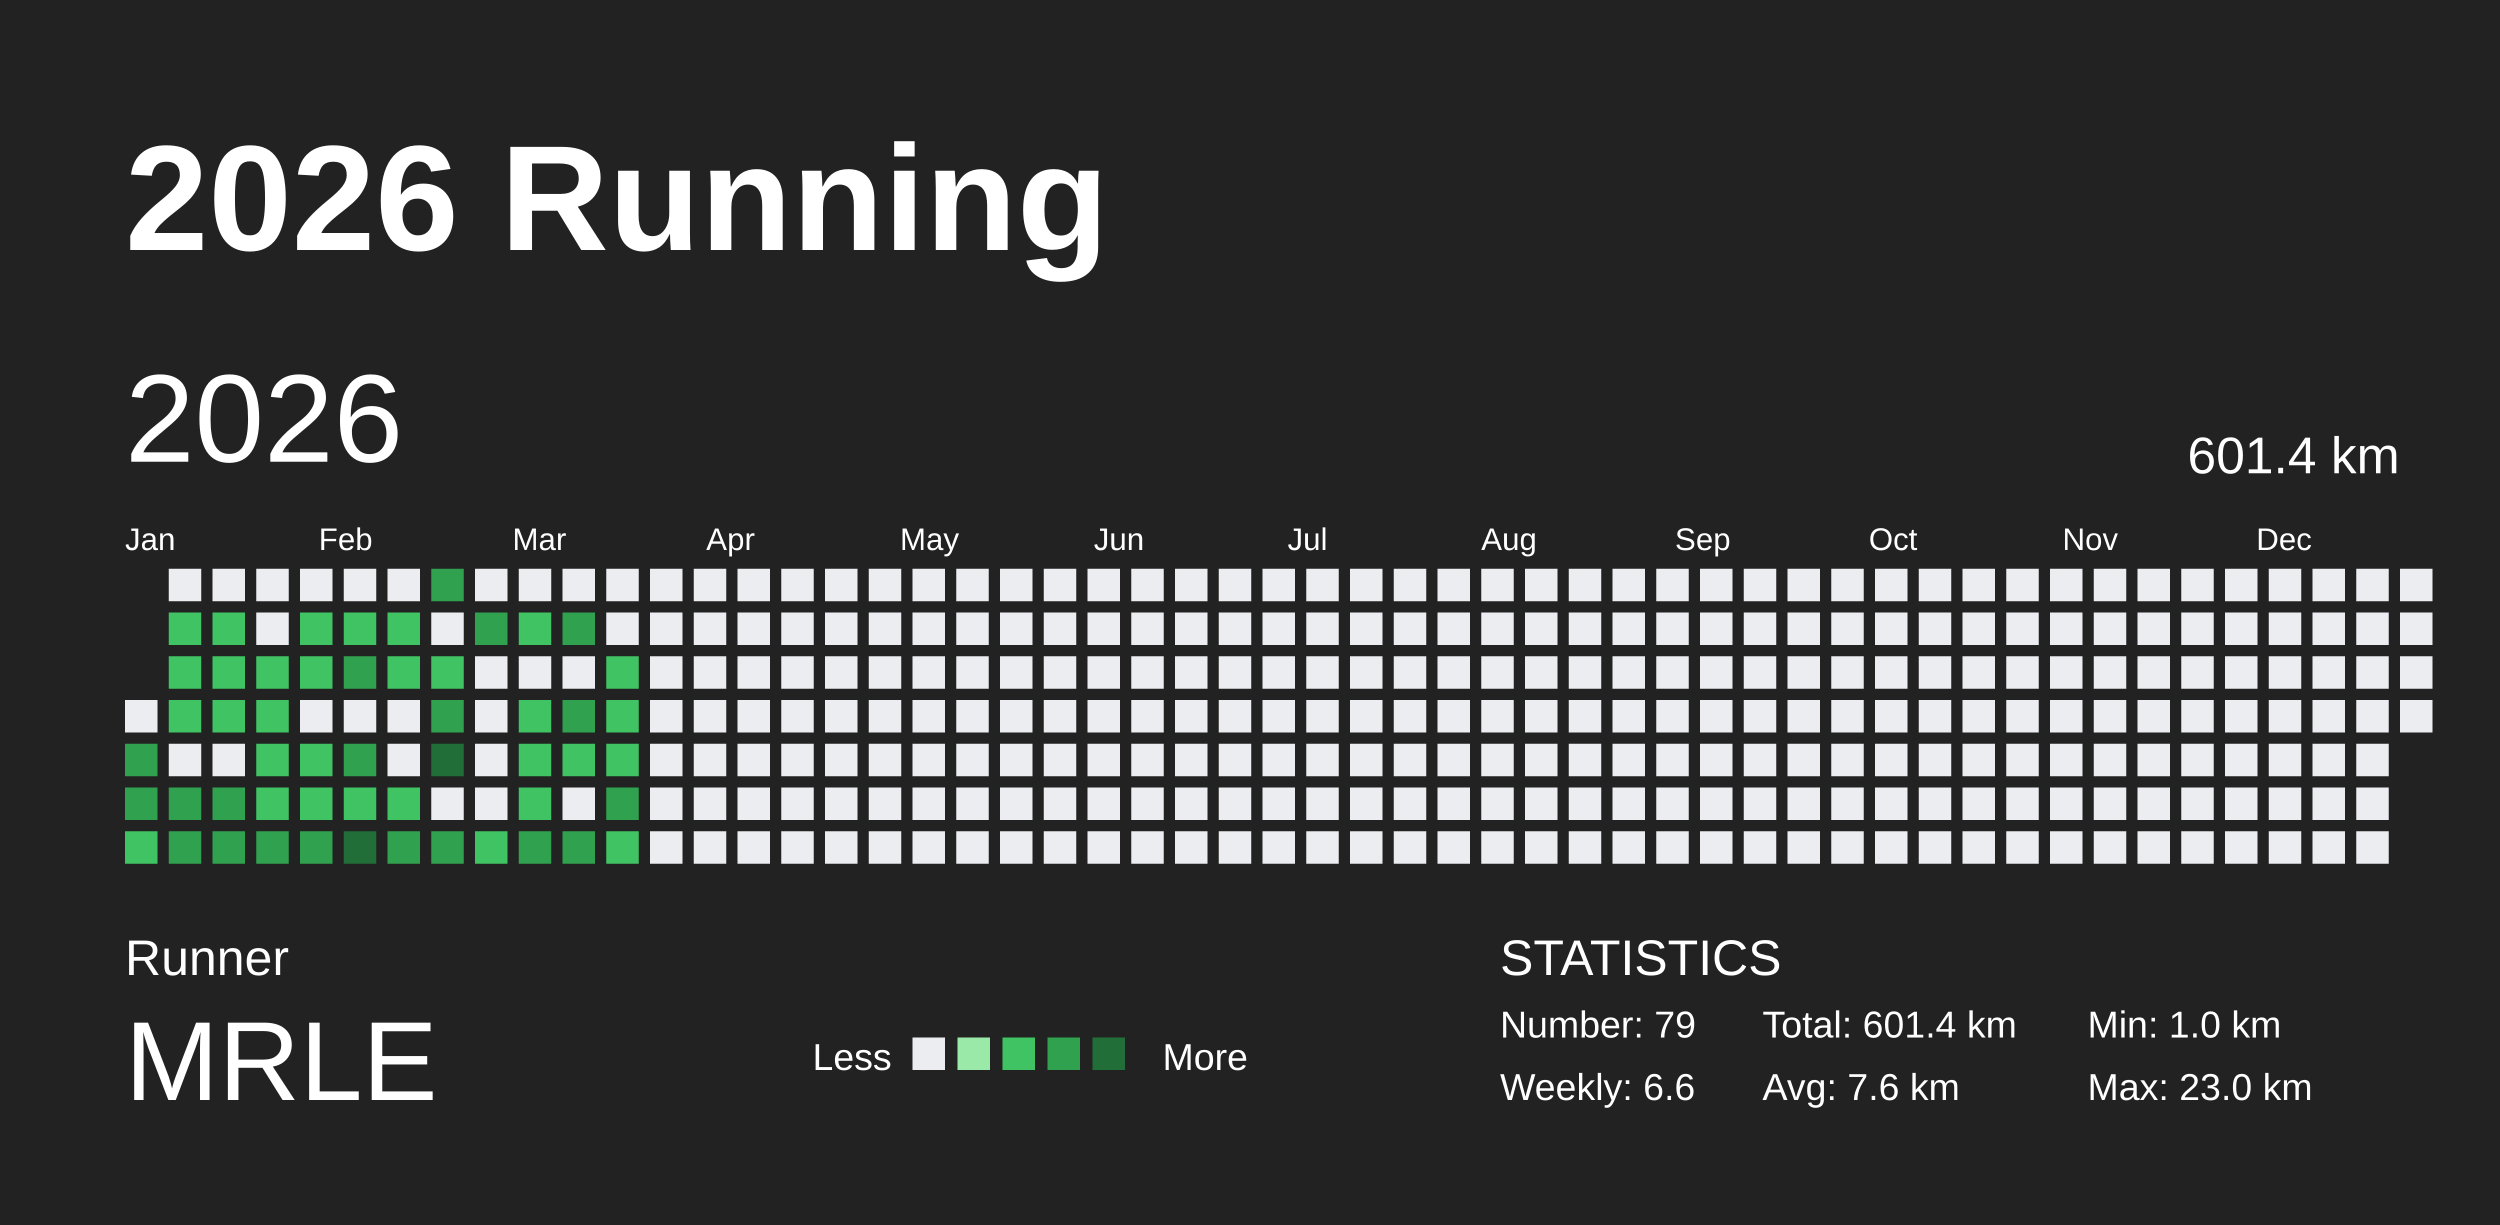
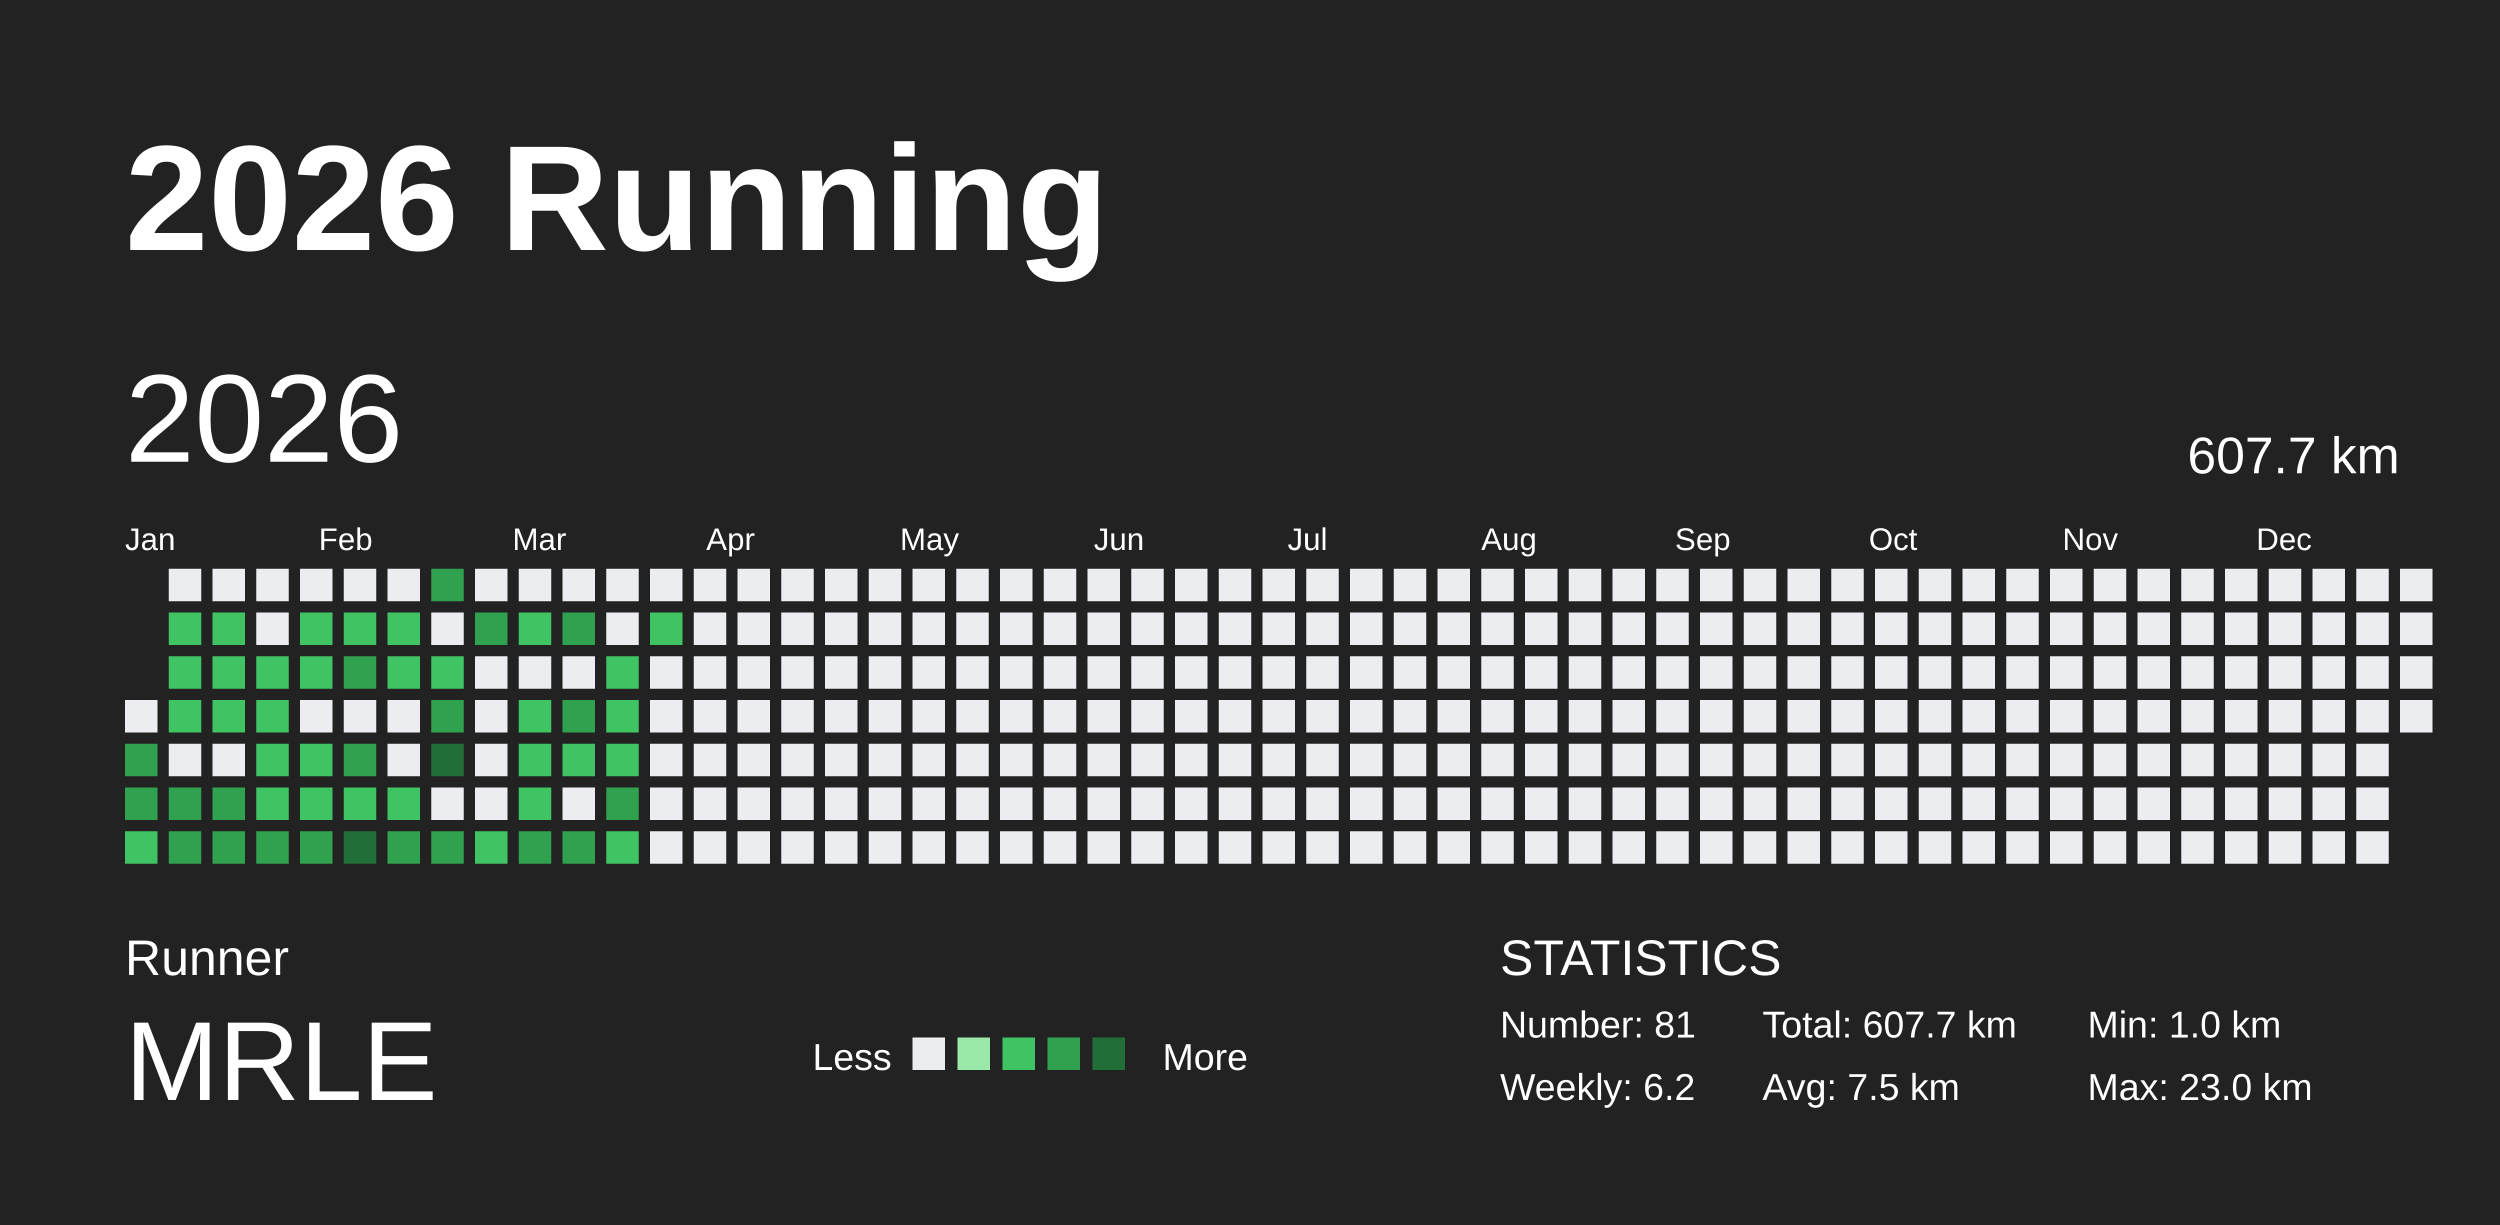
<svg xmlns="http://www.w3.org/2000/svg" baseProfile="full" height="98mm" version="1.1" viewBox="0,0,200,98" width="200mm">
  <defs />
  <rect fill="#222222" height="98" width="200" x="0" y="0" />
  <text fill="#FFFFFF" style="font-size:12px; font-family:Arial; font-weight:bold;" x="10" y="20">2026 Running</text>
  <text fill="#FFFFFF" style="font-size:4px; font-family:Arial" x="10" y="78">Runner</text>
  <text fill="#FFFFFF" style="font-size:9px; font-family:Arial" x="10" y="88">MRLE</text>
  <text fill="#FFFFFF" style="font-size:3px; font-family:Arial" x="65" y="85.6">Less</text>
  <rect fill="#ebedf0" height="2.6" width="2.6" x="73" y="83" />
  <rect fill="#9be9a8" height="2.6" width="2.6" x="76.6" y="83" />
  <rect fill="#40c463" height="2.6" width="2.6" x="80.2" y="83" />
  <rect fill="#30a14e" height="2.6" width="2.6" x="83.8" y="83" />
  <rect fill="#216e39" height="2.6" width="2.6" x="87.4" y="83" />
  <text fill="#FFFFFF" style="font-size:3px; font-family:Arial" x="93" y="85.6">More</text>
  <text fill="#FFFFFF" style="font-size:4px; font-family:Arial" x="120" y="78">STATISTICS</text>
-   <text fill="#FFFFFF" style="font-size:3px; font-family:Arial" x="120" y="83">Number: 79</text>
-   <text fill="#FFFFFF" style="font-size:3px; font-family:Arial" x="120" y="88">Weekly: 6.6</text>
-   <text fill="#FFFFFF" style="font-size:3px; font-family:Arial" x="141" y="83">Total: 601.4 km</text>
-   <text fill="#FFFFFF" style="font-size:3px; font-family:Arial" x="141" y="88">Avg: 7.6 km</text>
+   <text fill="#FFFFFF" style="font-size:3px; font-family:Arial" x="120" y="83">Number: 81</text>
+   <text fill="#FFFFFF" style="font-size:3px; font-family:Arial" x="120" y="88">Weekly: 6.2</text>
+   <text fill="#FFFFFF" style="font-size:3px; font-family:Arial" x="141" y="83">Total: 607.7 km</text>
+   <text fill="#FFFFFF" style="font-size:3px; font-family:Arial" x="141" y="88">Avg: 7.5 km</text>
  <text fill="#FFFFFF" style="font-size:3px; font-family:Arial" x="167" y="83">Min: 1.0 km</text>
  <text fill="#FFFFFF" style="font-size:3px; font-family:Arial" x="167" y="88">Max: 23.0 km</text>
  <text dominant-baseline="hanging" fill="#FFFFFF" style="font-size:10.0px; font-family:Arial;" x="10" y="30">2026</text>
-   <text dominant-baseline="hanging" fill="#FFFFFF" style="font-size:4.125px; font-family:Arial;" x="175" y="35">601.4 km</text>
+   <text dominant-baseline="hanging" fill="#FFFFFF" style="font-size:4.125px; font-family:Arial;" x="175" y="35">607.7 km</text>
  <text fill="#FFFFFF" style="font-size:2.5px; font-family:Arial" x="10.0" y="44">Jan</text>
  <text fill="#FFFFFF" style="font-size:2.5px; font-family:Arial" x="25.5" y="44">Feb</text>
  <text fill="#FFFFFF" style="font-size:2.5px; font-family:Arial" x="41.0" y="44">Mar</text>
  <text fill="#FFFFFF" style="font-size:2.5px; font-family:Arial" x="56.5" y="44">Apr</text>
  <text fill="#FFFFFF" style="font-size:2.5px; font-family:Arial" x="72.0" y="44">May</text>
  <text fill="#FFFFFF" style="font-size:2.5px; font-family:Arial" x="87.5" y="44">Jun</text>
  <text fill="#FFFFFF" style="font-size:2.5px; font-family:Arial" x="103.0" y="44">Jul</text>
  <text fill="#FFFFFF" style="font-size:2.5px; font-family:Arial" x="118.5" y="44">Aug</text>
  <text fill="#FFFFFF" style="font-size:2.5px; font-family:Arial" x="134.0" y="44">Sep</text>
  <text fill="#FFFFFF" style="font-size:2.5px; font-family:Arial" x="149.5" y="44">Oct</text>
  <text fill="#FFFFFF" style="font-size:2.5px; font-family:Arial" x="165.0" y="44">Nov</text>
  <text fill="#FFFFFF" style="font-size:2.5px; font-family:Arial" x="180.5" y="44">Dec</text>
  <rect fill="#ebedf0" height="2.6" width="2.6" x="10.0" y="56.0" />
  <rect fill="#30a14e" height="2.6" width="2.6" x="10.0" y="59.5" />
  <rect fill="#30a14e" height="2.6" width="2.6" x="10.0" y="63.0" />
  <rect fill="#40c463" height="2.6" width="2.6" x="10.0" y="66.5" />
  <rect fill="#ebedf0" height="2.6" width="2.6" x="13.5" y="45.5" />
  <rect fill="#40c463" height="2.6" width="2.6" x="13.5" y="49.0" />
  <rect fill="#40c463" height="2.6" width="2.6" x="13.5" y="52.5" />
  <rect fill="#40c463" height="2.6" width="2.6" x="13.5" y="56.0" />
  <rect fill="#ebedf0" height="2.6" width="2.6" x="13.5" y="59.5" />
  <rect fill="#30a14e" height="2.6" width="2.6" x="13.5" y="63.0" />
  <rect fill="#30a14e" height="2.6" width="2.6" x="13.5" y="66.5" />
  <rect fill="#ebedf0" height="2.6" width="2.6" x="17.0" y="45.5" />
  <rect fill="#40c463" height="2.6" width="2.6" x="17.0" y="49.0" />
  <rect fill="#40c463" height="2.6" width="2.6" x="17.0" y="52.5" />
  <rect fill="#40c463" height="2.6" width="2.6" x="17.0" y="56.0" />
  <rect fill="#ebedf0" height="2.6" width="2.6" x="17.0" y="59.5" />
  <rect fill="#30a14e" height="2.6" width="2.6" x="17.0" y="63.0" />
  <rect fill="#30a14e" height="2.6" width="2.6" x="17.0" y="66.5" />
  <rect fill="#ebedf0" height="2.6" width="2.6" x="20.5" y="45.5" />
  <rect fill="#ebedf0" height="2.6" width="2.6" x="20.5" y="49.0" />
  <rect fill="#40c463" height="2.6" width="2.6" x="20.5" y="52.5" />
  <rect fill="#40c463" height="2.6" width="2.6" x="20.5" y="56.0" />
  <rect fill="#40c463" height="2.6" width="2.6" x="20.5" y="59.5" />
  <rect fill="#40c463" height="2.6" width="2.6" x="20.5" y="63.0" />
  <rect fill="#30a14e" height="2.6" width="2.6" x="20.5" y="66.5" />
  <rect fill="#ebedf0" height="2.6" width="2.6" x="24.0" y="45.5" />
  <rect fill="#40c463" height="2.6" width="2.6" x="24.0" y="49.0" />
  <rect fill="#40c463" height="2.6" width="2.6" x="24.0" y="52.5" />
  <rect fill="#ebedf0" height="2.6" width="2.6" x="24.0" y="56.0" />
  <rect fill="#40c463" height="2.6" width="2.6" x="24.0" y="59.5" />
  <rect fill="#40c463" height="2.6" width="2.6" x="24.0" y="63.0" />
  <rect fill="#30a14e" height="2.6" width="2.6" x="24.0" y="66.5" />
  <rect fill="#ebedf0" height="2.6" width="2.6" x="27.5" y="45.5" />
  <rect fill="#40c463" height="2.6" width="2.6" x="27.5" y="49.0" />
  <rect fill="#30a14e" height="2.6" width="2.6" x="27.5" y="52.5" />
  <rect fill="#ebedf0" height="2.6" width="2.6" x="27.5" y="56.0" />
  <rect fill="#30a14e" height="2.6" width="2.6" x="27.5" y="59.5" />
  <rect fill="#40c463" height="2.6" width="2.6" x="27.5" y="63.0" />
  <rect fill="#216e39" height="2.6" width="2.6" x="27.5" y="66.5" />
  <rect fill="#ebedf0" height="2.6" width="2.6" x="31.0" y="45.5" />
  <rect fill="#40c463" height="2.6" width="2.6" x="31.0" y="49.0" />
  <rect fill="#40c463" height="2.6" width="2.6" x="31.0" y="52.5" />
  <rect fill="#ebedf0" height="2.6" width="2.6" x="31.0" y="56.0" />
  <rect fill="#ebedf0" height="2.6" width="2.6" x="31.0" y="59.5" />
  <rect fill="#40c463" height="2.6" width="2.6" x="31.0" y="63.0" />
  <rect fill="#30a14e" height="2.6" width="2.6" x="31.0" y="66.5" />
  <rect fill="#30a14e" height="2.6" width="2.6" x="34.5" y="45.5" />
  <rect fill="#ebedf0" height="2.6" width="2.6" x="34.5" y="49.0" />
  <rect fill="#40c463" height="2.6" width="2.6" x="34.5" y="52.5" />
  <rect fill="#30a14e" height="2.6" width="2.6" x="34.5" y="56.0" />
  <rect fill="#216e39" height="2.6" width="2.6" x="34.5" y="59.5" />
  <rect fill="#ebedf0" height="2.6" width="2.6" x="34.5" y="63.0" />
  <rect fill="#30a14e" height="2.6" width="2.6" x="34.5" y="66.5" />
  <rect fill="#ebedf0" height="2.6" width="2.6" x="38.0" y="45.5" />
  <rect fill="#30a14e" height="2.6" width="2.6" x="38.0" y="49.0" />
  <rect fill="#ebedf0" height="2.6" width="2.6" x="38.0" y="52.5" />
  <rect fill="#ebedf0" height="2.6" width="2.6" x="38.0" y="56.0" />
  <rect fill="#ebedf0" height="2.6" width="2.6" x="38.0" y="59.5" />
  <rect fill="#ebedf0" height="2.6" width="2.6" x="38.0" y="63.0" />
  <rect fill="#40c463" height="2.6" width="2.6" x="38.0" y="66.5" />
  <rect fill="#ebedf0" height="2.6" width="2.6" x="41.5" y="45.5" />
  <rect fill="#40c463" height="2.6" width="2.6" x="41.5" y="49.0" />
  <rect fill="#ebedf0" height="2.6" width="2.6" x="41.5" y="52.5" />
  <rect fill="#40c463" height="2.6" width="2.6" x="41.5" y="56.0" />
  <rect fill="#40c463" height="2.6" width="2.6" x="41.5" y="59.5" />
  <rect fill="#40c463" height="2.6" width="2.6" x="41.5" y="63.0" />
  <rect fill="#30a14e" height="2.6" width="2.6" x="41.5" y="66.5" />
  <rect fill="#ebedf0" height="2.6" width="2.6" x="45.0" y="45.5" />
  <rect fill="#30a14e" height="2.6" width="2.6" x="45.0" y="49.0" />
  <rect fill="#ebedf0" height="2.6" width="2.6" x="45.0" y="52.5" />
  <rect fill="#30a14e" height="2.6" width="2.6" x="45.0" y="56.0" />
  <rect fill="#40c463" height="2.6" width="2.6" x="45.0" y="59.5" />
  <rect fill="#ebedf0" height="2.6" width="2.6" x="45.0" y="63.0" />
  <rect fill="#30a14e" height="2.6" width="2.6" x="45.0" y="66.5" />
  <rect fill="#ebedf0" height="2.6" width="2.6" x="48.5" y="45.5" />
  <rect fill="#ebedf0" height="2.6" width="2.6" x="48.5" y="49.0" />
  <rect fill="#40c463" height="2.6" width="2.6" x="48.5" y="52.5" />
  <rect fill="#40c463" height="2.6" width="2.6" x="48.5" y="56.0" />
  <rect fill="#40c463" height="2.6" width="2.6" x="48.5" y="59.5" />
  <rect fill="#30a14e" height="2.6" width="2.6" x="48.5" y="63.0" />
  <rect fill="#40c463" height="2.6" width="2.6" x="48.5" y="66.5" />
  <rect fill="#ebedf0" height="2.6" width="2.6" x="52.0" y="45.5" />
-   <rect fill="#ebedf0" height="2.6" width="2.6" x="52.0" y="49.0" />
+   <rect fill="#40c463" height="2.6" width="2.6" x="52.0" y="49.0" />
  <rect fill="#ebedf0" height="2.6" width="2.6" x="52.0" y="52.5" />
  <rect fill="#ebedf0" height="2.6" width="2.6" x="52.0" y="56.0" />
  <rect fill="#ebedf0" height="2.6" width="2.6" x="52.0" y="59.5" />
  <rect fill="#ebedf0" height="2.6" width="2.6" x="52.0" y="63.0" />
  <rect fill="#ebedf0" height="2.6" width="2.6" x="52.0" y="66.5" />
  <rect fill="#ebedf0" height="2.6" width="2.6" x="55.5" y="45.5" />
  <rect fill="#ebedf0" height="2.6" width="2.6" x="55.5" y="49.0" />
  <rect fill="#ebedf0" height="2.6" width="2.6" x="55.5" y="52.5" />
  <rect fill="#ebedf0" height="2.6" width="2.6" x="55.5" y="56.0" />
  <rect fill="#ebedf0" height="2.6" width="2.6" x="55.5" y="59.5" />
  <rect fill="#ebedf0" height="2.6" width="2.6" x="55.5" y="63.0" />
  <rect fill="#ebedf0" height="2.6" width="2.6" x="55.5" y="66.5" />
  <rect fill="#ebedf0" height="2.6" width="2.6" x="59.0" y="45.5" />
  <rect fill="#ebedf0" height="2.6" width="2.6" x="59.0" y="49.0" />
  <rect fill="#ebedf0" height="2.6" width="2.6" x="59.0" y="52.5" />
  <rect fill="#ebedf0" height="2.6" width="2.6" x="59.0" y="56.0" />
  <rect fill="#ebedf0" height="2.6" width="2.6" x="59.0" y="59.5" />
  <rect fill="#ebedf0" height="2.6" width="2.6" x="59.0" y="63.0" />
  <rect fill="#ebedf0" height="2.6" width="2.6" x="59.0" y="66.5" />
  <rect fill="#ebedf0" height="2.6" width="2.6" x="62.5" y="45.5" />
  <rect fill="#ebedf0" height="2.6" width="2.6" x="62.5" y="49.0" />
  <rect fill="#ebedf0" height="2.6" width="2.6" x="62.5" y="52.5" />
  <rect fill="#ebedf0" height="2.6" width="2.6" x="62.5" y="56.0" />
  <rect fill="#ebedf0" height="2.6" width="2.6" x="62.5" y="59.5" />
  <rect fill="#ebedf0" height="2.6" width="2.6" x="62.5" y="63.0" />
  <rect fill="#ebedf0" height="2.6" width="2.6" x="62.5" y="66.5" />
  <rect fill="#ebedf0" height="2.6" width="2.6" x="66.0" y="45.5" />
  <rect fill="#ebedf0" height="2.6" width="2.6" x="66.0" y="49.0" />
  <rect fill="#ebedf0" height="2.6" width="2.6" x="66.0" y="52.5" />
  <rect fill="#ebedf0" height="2.6" width="2.6" x="66.0" y="56.0" />
  <rect fill="#ebedf0" height="2.6" width="2.6" x="66.0" y="59.5" />
  <rect fill="#ebedf0" height="2.6" width="2.6" x="66.0" y="63.0" />
  <rect fill="#ebedf0" height="2.6" width="2.6" x="66.0" y="66.5" />
  <rect fill="#ebedf0" height="2.6" width="2.6" x="69.5" y="45.5" />
  <rect fill="#ebedf0" height="2.6" width="2.6" x="69.5" y="49.0" />
  <rect fill="#ebedf0" height="2.6" width="2.6" x="69.5" y="52.5" />
  <rect fill="#ebedf0" height="2.6" width="2.6" x="69.5" y="56.0" />
  <rect fill="#ebedf0" height="2.6" width="2.6" x="69.5" y="59.5" />
  <rect fill="#ebedf0" height="2.6" width="2.6" x="69.5" y="63.0" />
  <rect fill="#ebedf0" height="2.6" width="2.6" x="69.5" y="66.5" />
  <rect fill="#ebedf0" height="2.6" width="2.6" x="73.0" y="45.5" />
  <rect fill="#ebedf0" height="2.6" width="2.6" x="73.0" y="49.0" />
  <rect fill="#ebedf0" height="2.6" width="2.6" x="73.0" y="52.5" />
  <rect fill="#ebedf0" height="2.6" width="2.6" x="73.0" y="56.0" />
  <rect fill="#ebedf0" height="2.6" width="2.6" x="73.0" y="59.5" />
  <rect fill="#ebedf0" height="2.6" width="2.6" x="73.0" y="63.0" />
  <rect fill="#ebedf0" height="2.6" width="2.6" x="73.0" y="66.5" />
  <rect fill="#ebedf0" height="2.6" width="2.6" x="76.5" y="45.5" />
  <rect fill="#ebedf0" height="2.6" width="2.6" x="76.5" y="49.0" />
  <rect fill="#ebedf0" height="2.6" width="2.6" x="76.5" y="52.5" />
  <rect fill="#ebedf0" height="2.6" width="2.6" x="76.5" y="56.0" />
  <rect fill="#ebedf0" height="2.6" width="2.6" x="76.5" y="59.5" />
  <rect fill="#ebedf0" height="2.6" width="2.6" x="76.5" y="63.0" />
  <rect fill="#ebedf0" height="2.6" width="2.6" x="76.5" y="66.5" />
  <rect fill="#ebedf0" height="2.6" width="2.6" x="80.0" y="45.5" />
  <rect fill="#ebedf0" height="2.6" width="2.6" x="80.0" y="49.0" />
  <rect fill="#ebedf0" height="2.6" width="2.6" x="80.0" y="52.5" />
  <rect fill="#ebedf0" height="2.6" width="2.6" x="80.0" y="56.0" />
  <rect fill="#ebedf0" height="2.6" width="2.6" x="80.0" y="59.5" />
  <rect fill="#ebedf0" height="2.6" width="2.6" x="80.0" y="63.0" />
  <rect fill="#ebedf0" height="2.6" width="2.6" x="80.0" y="66.5" />
  <rect fill="#ebedf0" height="2.6" width="2.6" x="83.5" y="45.5" />
  <rect fill="#ebedf0" height="2.6" width="2.6" x="83.5" y="49.0" />
  <rect fill="#ebedf0" height="2.6" width="2.6" x="83.5" y="52.5" />
  <rect fill="#ebedf0" height="2.6" width="2.6" x="83.5" y="56.0" />
  <rect fill="#ebedf0" height="2.6" width="2.6" x="83.5" y="59.5" />
  <rect fill="#ebedf0" height="2.6" width="2.6" x="83.5" y="63.0" />
  <rect fill="#ebedf0" height="2.6" width="2.6" x="83.5" y="66.5" />
  <rect fill="#ebedf0" height="2.6" width="2.6" x="87.0" y="45.5" />
  <rect fill="#ebedf0" height="2.6" width="2.6" x="87.0" y="49.0" />
  <rect fill="#ebedf0" height="2.6" width="2.6" x="87.0" y="52.5" />
  <rect fill="#ebedf0" height="2.6" width="2.6" x="87.0" y="56.0" />
  <rect fill="#ebedf0" height="2.6" width="2.6" x="87.0" y="59.5" />
  <rect fill="#ebedf0" height="2.6" width="2.6" x="87.0" y="63.0" />
  <rect fill="#ebedf0" height="2.6" width="2.6" x="87.0" y="66.5" />
  <rect fill="#ebedf0" height="2.6" width="2.6" x="90.5" y="45.5" />
  <rect fill="#ebedf0" height="2.6" width="2.6" x="90.5" y="49.0" />
  <rect fill="#ebedf0" height="2.6" width="2.6" x="90.5" y="52.5" />
  <rect fill="#ebedf0" height="2.6" width="2.6" x="90.5" y="56.0" />
  <rect fill="#ebedf0" height="2.6" width="2.6" x="90.5" y="59.5" />
  <rect fill="#ebedf0" height="2.6" width="2.6" x="90.5" y="63.0" />
  <rect fill="#ebedf0" height="2.6" width="2.6" x="90.5" y="66.5" />
  <rect fill="#ebedf0" height="2.6" width="2.6" x="94.0" y="45.5" />
  <rect fill="#ebedf0" height="2.6" width="2.6" x="94.0" y="49.0" />
  <rect fill="#ebedf0" height="2.6" width="2.6" x="94.0" y="52.5" />
  <rect fill="#ebedf0" height="2.6" width="2.6" x="94.0" y="56.0" />
  <rect fill="#ebedf0" height="2.6" width="2.6" x="94.0" y="59.5" />
  <rect fill="#ebedf0" height="2.6" width="2.6" x="94.0" y="63.0" />
  <rect fill="#ebedf0" height="2.6" width="2.6" x="94.0" y="66.5" />
  <rect fill="#ebedf0" height="2.6" width="2.6" x="97.5" y="45.5" />
  <rect fill="#ebedf0" height="2.6" width="2.6" x="97.5" y="49.0" />
  <rect fill="#ebedf0" height="2.6" width="2.6" x="97.5" y="52.5" />
  <rect fill="#ebedf0" height="2.6" width="2.6" x="97.5" y="56.0" />
  <rect fill="#ebedf0" height="2.6" width="2.6" x="97.5" y="59.5" />
  <rect fill="#ebedf0" height="2.6" width="2.6" x="97.5" y="63.0" />
  <rect fill="#ebedf0" height="2.6" width="2.6" x="97.5" y="66.5" />
  <rect fill="#ebedf0" height="2.6" width="2.6" x="101.0" y="45.5" />
  <rect fill="#ebedf0" height="2.6" width="2.6" x="101.0" y="49.0" />
  <rect fill="#ebedf0" height="2.6" width="2.6" x="101.0" y="52.5" />
  <rect fill="#ebedf0" height="2.6" width="2.6" x="101.0" y="56.0" />
  <rect fill="#ebedf0" height="2.6" width="2.6" x="101.0" y="59.5" />
  <rect fill="#ebedf0" height="2.6" width="2.6" x="101.0" y="63.0" />
  <rect fill="#ebedf0" height="2.6" width="2.6" x="101.0" y="66.5" />
  <rect fill="#ebedf0" height="2.6" width="2.6" x="104.5" y="45.5" />
  <rect fill="#ebedf0" height="2.6" width="2.6" x="104.5" y="49.0" />
  <rect fill="#ebedf0" height="2.6" width="2.6" x="104.5" y="52.5" />
  <rect fill="#ebedf0" height="2.6" width="2.6" x="104.5" y="56.0" />
  <rect fill="#ebedf0" height="2.6" width="2.6" x="104.5" y="59.5" />
  <rect fill="#ebedf0" height="2.6" width="2.6" x="104.5" y="63.0" />
  <rect fill="#ebedf0" height="2.6" width="2.6" x="104.5" y="66.5" />
  <rect fill="#ebedf0" height="2.6" width="2.6" x="108.0" y="45.5" />
  <rect fill="#ebedf0" height="2.6" width="2.6" x="108.0" y="49.0" />
  <rect fill="#ebedf0" height="2.6" width="2.6" x="108.0" y="52.5" />
  <rect fill="#ebedf0" height="2.6" width="2.6" x="108.0" y="56.0" />
  <rect fill="#ebedf0" height="2.6" width="2.6" x="108.0" y="59.5" />
  <rect fill="#ebedf0" height="2.6" width="2.6" x="108.0" y="63.0" />
  <rect fill="#ebedf0" height="2.6" width="2.6" x="108.0" y="66.5" />
  <rect fill="#ebedf0" height="2.6" width="2.6" x="111.5" y="45.5" />
  <rect fill="#ebedf0" height="2.6" width="2.6" x="111.5" y="49.0" />
  <rect fill="#ebedf0" height="2.6" width="2.6" x="111.5" y="52.5" />
  <rect fill="#ebedf0" height="2.6" width="2.6" x="111.5" y="56.0" />
  <rect fill="#ebedf0" height="2.6" width="2.6" x="111.5" y="59.5" />
  <rect fill="#ebedf0" height="2.6" width="2.6" x="111.5" y="63.0" />
  <rect fill="#ebedf0" height="2.6" width="2.6" x="111.5" y="66.5" />
  <rect fill="#ebedf0" height="2.6" width="2.6" x="115.0" y="45.5" />
  <rect fill="#ebedf0" height="2.6" width="2.6" x="115.0" y="49.0" />
  <rect fill="#ebedf0" height="2.6" width="2.6" x="115.0" y="52.5" />
  <rect fill="#ebedf0" height="2.6" width="2.6" x="115.0" y="56.0" />
  <rect fill="#ebedf0" height="2.6" width="2.6" x="115.0" y="59.5" />
  <rect fill="#ebedf0" height="2.6" width="2.6" x="115.0" y="63.0" />
  <rect fill="#ebedf0" height="2.6" width="2.6" x="115.0" y="66.5" />
  <rect fill="#ebedf0" height="2.6" width="2.6" x="118.5" y="45.5" />
  <rect fill="#ebedf0" height="2.6" width="2.6" x="118.5" y="49.0" />
  <rect fill="#ebedf0" height="2.6" width="2.6" x="118.5" y="52.5" />
  <rect fill="#ebedf0" height="2.6" width="2.6" x="118.5" y="56.0" />
  <rect fill="#ebedf0" height="2.6" width="2.6" x="118.5" y="59.5" />
  <rect fill="#ebedf0" height="2.6" width="2.6" x="118.5" y="63.0" />
  <rect fill="#ebedf0" height="2.6" width="2.6" x="118.5" y="66.5" />
  <rect fill="#ebedf0" height="2.6" width="2.6" x="122.0" y="45.5" />
  <rect fill="#ebedf0" height="2.6" width="2.6" x="122.0" y="49.0" />
  <rect fill="#ebedf0" height="2.6" width="2.6" x="122.0" y="52.5" />
  <rect fill="#ebedf0" height="2.6" width="2.6" x="122.0" y="56.0" />
  <rect fill="#ebedf0" height="2.6" width="2.6" x="122.0" y="59.5" />
  <rect fill="#ebedf0" height="2.6" width="2.6" x="122.0" y="63.0" />
  <rect fill="#ebedf0" height="2.6" width="2.6" x="122.0" y="66.5" />
  <rect fill="#ebedf0" height="2.6" width="2.6" x="125.5" y="45.5" />
  <rect fill="#ebedf0" height="2.6" width="2.6" x="125.5" y="49.0" />
  <rect fill="#ebedf0" height="2.6" width="2.6" x="125.5" y="52.5" />
  <rect fill="#ebedf0" height="2.6" width="2.6" x="125.5" y="56.0" />
  <rect fill="#ebedf0" height="2.6" width="2.6" x="125.5" y="59.5" />
  <rect fill="#ebedf0" height="2.6" width="2.6" x="125.5" y="63.0" />
  <rect fill="#ebedf0" height="2.6" width="2.6" x="125.5" y="66.5" />
  <rect fill="#ebedf0" height="2.6" width="2.6" x="129.0" y="45.5" />
  <rect fill="#ebedf0" height="2.6" width="2.6" x="129.0" y="49.0" />
  <rect fill="#ebedf0" height="2.6" width="2.6" x="129.0" y="52.5" />
  <rect fill="#ebedf0" height="2.6" width="2.6" x="129.0" y="56.0" />
  <rect fill="#ebedf0" height="2.6" width="2.6" x="129.0" y="59.5" />
  <rect fill="#ebedf0" height="2.6" width="2.6" x="129.0" y="63.0" />
  <rect fill="#ebedf0" height="2.6" width="2.6" x="129.0" y="66.5" />
  <rect fill="#ebedf0" height="2.6" width="2.6" x="132.5" y="45.5" />
  <rect fill="#ebedf0" height="2.6" width="2.6" x="132.5" y="49.0" />
  <rect fill="#ebedf0" height="2.6" width="2.6" x="132.5" y="52.5" />
  <rect fill="#ebedf0" height="2.6" width="2.6" x="132.5" y="56.0" />
  <rect fill="#ebedf0" height="2.6" width="2.6" x="132.5" y="59.5" />
  <rect fill="#ebedf0" height="2.6" width="2.6" x="132.5" y="63.0" />
  <rect fill="#ebedf0" height="2.6" width="2.6" x="132.5" y="66.5" />
  <rect fill="#ebedf0" height="2.6" width="2.6" x="136.0" y="45.5" />
  <rect fill="#ebedf0" height="2.6" width="2.6" x="136.0" y="49.0" />
  <rect fill="#ebedf0" height="2.6" width="2.6" x="136.0" y="52.5" />
  <rect fill="#ebedf0" height="2.6" width="2.6" x="136.0" y="56.0" />
  <rect fill="#ebedf0" height="2.6" width="2.6" x="136.0" y="59.5" />
  <rect fill="#ebedf0" height="2.6" width="2.6" x="136.0" y="63.0" />
  <rect fill="#ebedf0" height="2.6" width="2.6" x="136.0" y="66.5" />
  <rect fill="#ebedf0" height="2.6" width="2.6" x="139.5" y="45.5" />
  <rect fill="#ebedf0" height="2.6" width="2.6" x="139.5" y="49.0" />
  <rect fill="#ebedf0" height="2.6" width="2.6" x="139.5" y="52.5" />
  <rect fill="#ebedf0" height="2.6" width="2.6" x="139.5" y="56.0" />
  <rect fill="#ebedf0" height="2.6" width="2.6" x="139.5" y="59.5" />
  <rect fill="#ebedf0" height="2.6" width="2.6" x="139.5" y="63.0" />
  <rect fill="#ebedf0" height="2.6" width="2.6" x="139.5" y="66.5" />
  <rect fill="#ebedf0" height="2.6" width="2.6" x="143.0" y="45.5" />
  <rect fill="#ebedf0" height="2.6" width="2.6" x="143.0" y="49.0" />
  <rect fill="#ebedf0" height="2.6" width="2.6" x="143.0" y="52.5" />
  <rect fill="#ebedf0" height="2.6" width="2.6" x="143.0" y="56.0" />
  <rect fill="#ebedf0" height="2.6" width="2.6" x="143.0" y="59.5" />
  <rect fill="#ebedf0" height="2.6" width="2.6" x="143.0" y="63.0" />
  <rect fill="#ebedf0" height="2.6" width="2.6" x="143.0" y="66.5" />
  <rect fill="#ebedf0" height="2.6" width="2.6" x="146.5" y="45.5" />
  <rect fill="#ebedf0" height="2.6" width="2.6" x="146.5" y="49.0" />
  <rect fill="#ebedf0" height="2.6" width="2.6" x="146.5" y="52.5" />
  <rect fill="#ebedf0" height="2.6" width="2.6" x="146.5" y="56.0" />
  <rect fill="#ebedf0" height="2.6" width="2.6" x="146.5" y="59.5" />
  <rect fill="#ebedf0" height="2.6" width="2.6" x="146.5" y="63.0" />
  <rect fill="#ebedf0" height="2.6" width="2.6" x="146.5" y="66.5" />
  <rect fill="#ebedf0" height="2.6" width="2.6" x="150.0" y="45.5" />
  <rect fill="#ebedf0" height="2.6" width="2.6" x="150.0" y="49.0" />
  <rect fill="#ebedf0" height="2.6" width="2.6" x="150.0" y="52.5" />
  <rect fill="#ebedf0" height="2.6" width="2.6" x="150.0" y="56.0" />
  <rect fill="#ebedf0" height="2.6" width="2.6" x="150.0" y="59.5" />
  <rect fill="#ebedf0" height="2.6" width="2.6" x="150.0" y="63.0" />
  <rect fill="#ebedf0" height="2.6" width="2.6" x="150.0" y="66.5" />
  <rect fill="#ebedf0" height="2.6" width="2.6" x="153.5" y="45.5" />
  <rect fill="#ebedf0" height="2.6" width="2.6" x="153.5" y="49.0" />
  <rect fill="#ebedf0" height="2.6" width="2.6" x="153.5" y="52.5" />
  <rect fill="#ebedf0" height="2.6" width="2.6" x="153.5" y="56.0" />
  <rect fill="#ebedf0" height="2.6" width="2.6" x="153.5" y="59.5" />
  <rect fill="#ebedf0" height="2.6" width="2.6" x="153.5" y="63.0" />
  <rect fill="#ebedf0" height="2.6" width="2.6" x="153.5" y="66.5" />
  <rect fill="#ebedf0" height="2.6" width="2.6" x="157.0" y="45.5" />
  <rect fill="#ebedf0" height="2.6" width="2.6" x="157.0" y="49.0" />
  <rect fill="#ebedf0" height="2.6" width="2.6" x="157.0" y="52.5" />
  <rect fill="#ebedf0" height="2.6" width="2.6" x="157.0" y="56.0" />
  <rect fill="#ebedf0" height="2.6" width="2.6" x="157.0" y="59.5" />
  <rect fill="#ebedf0" height="2.6" width="2.6" x="157.0" y="63.0" />
  <rect fill="#ebedf0" height="2.6" width="2.6" x="157.0" y="66.5" />
  <rect fill="#ebedf0" height="2.6" width="2.6" x="160.5" y="45.5" />
  <rect fill="#ebedf0" height="2.6" width="2.6" x="160.5" y="49.0" />
  <rect fill="#ebedf0" height="2.6" width="2.6" x="160.5" y="52.5" />
  <rect fill="#ebedf0" height="2.6" width="2.6" x="160.5" y="56.0" />
  <rect fill="#ebedf0" height="2.6" width="2.6" x="160.5" y="59.5" />
  <rect fill="#ebedf0" height="2.6" width="2.6" x="160.5" y="63.0" />
  <rect fill="#ebedf0" height="2.6" width="2.6" x="160.5" y="66.5" />
  <rect fill="#ebedf0" height="2.6" width="2.6" x="164.0" y="45.5" />
  <rect fill="#ebedf0" height="2.6" width="2.6" x="164.0" y="49.0" />
  <rect fill="#ebedf0" height="2.6" width="2.6" x="164.0" y="52.5" />
  <rect fill="#ebedf0" height="2.6" width="2.6" x="164.0" y="56.0" />
  <rect fill="#ebedf0" height="2.6" width="2.6" x="164.0" y="59.5" />
  <rect fill="#ebedf0" height="2.6" width="2.6" x="164.0" y="63.0" />
  <rect fill="#ebedf0" height="2.6" width="2.6" x="164.0" y="66.5" />
  <rect fill="#ebedf0" height="2.6" width="2.6" x="167.5" y="45.5" />
  <rect fill="#ebedf0" height="2.6" width="2.6" x="167.5" y="49.0" />
  <rect fill="#ebedf0" height="2.6" width="2.6" x="167.5" y="52.5" />
  <rect fill="#ebedf0" height="2.6" width="2.6" x="167.5" y="56.0" />
  <rect fill="#ebedf0" height="2.6" width="2.6" x="167.5" y="59.5" />
  <rect fill="#ebedf0" height="2.6" width="2.6" x="167.5" y="63.0" />
  <rect fill="#ebedf0" height="2.6" width="2.6" x="167.5" y="66.5" />
  <rect fill="#ebedf0" height="2.6" width="2.6" x="171.0" y="45.5" />
  <rect fill="#ebedf0" height="2.6" width="2.6" x="171.0" y="49.0" />
  <rect fill="#ebedf0" height="2.6" width="2.6" x="171.0" y="52.5" />
  <rect fill="#ebedf0" height="2.6" width="2.6" x="171.0" y="56.0" />
  <rect fill="#ebedf0" height="2.6" width="2.6" x="171.0" y="59.5" />
  <rect fill="#ebedf0" height="2.6" width="2.6" x="171.0" y="63.0" />
  <rect fill="#ebedf0" height="2.6" width="2.6" x="171.0" y="66.5" />
  <rect fill="#ebedf0" height="2.6" width="2.6" x="174.5" y="45.5" />
  <rect fill="#ebedf0" height="2.6" width="2.6" x="174.5" y="49.0" />
  <rect fill="#ebedf0" height="2.6" width="2.6" x="174.5" y="52.5" />
  <rect fill="#ebedf0" height="2.6" width="2.6" x="174.5" y="56.0" />
  <rect fill="#ebedf0" height="2.6" width="2.6" x="174.5" y="59.5" />
  <rect fill="#ebedf0" height="2.6" width="2.6" x="174.5" y="63.0" />
  <rect fill="#ebedf0" height="2.6" width="2.6" x="174.5" y="66.5" />
  <rect fill="#ebedf0" height="2.6" width="2.6" x="178.0" y="45.5" />
  <rect fill="#ebedf0" height="2.6" width="2.6" x="178.0" y="49.0" />
  <rect fill="#ebedf0" height="2.6" width="2.6" x="178.0" y="52.5" />
  <rect fill="#ebedf0" height="2.6" width="2.6" x="178.0" y="56.0" />
  <rect fill="#ebedf0" height="2.6" width="2.6" x="178.0" y="59.5" />
  <rect fill="#ebedf0" height="2.6" width="2.6" x="178.0" y="63.0" />
  <rect fill="#ebedf0" height="2.6" width="2.6" x="178.0" y="66.5" />
  <rect fill="#ebedf0" height="2.6" width="2.6" x="181.5" y="45.5" />
  <rect fill="#ebedf0" height="2.6" width="2.6" x="181.5" y="49.0" />
  <rect fill="#ebedf0" height="2.6" width="2.6" x="181.5" y="52.5" />
  <rect fill="#ebedf0" height="2.6" width="2.6" x="181.5" y="56.0" />
  <rect fill="#ebedf0" height="2.6" width="2.6" x="181.5" y="59.5" />
  <rect fill="#ebedf0" height="2.6" width="2.6" x="181.5" y="63.0" />
  <rect fill="#ebedf0" height="2.6" width="2.6" x="181.5" y="66.5" />
  <rect fill="#ebedf0" height="2.6" width="2.6" x="185.0" y="45.5" />
  <rect fill="#ebedf0" height="2.6" width="2.6" x="185.0" y="49.0" />
  <rect fill="#ebedf0" height="2.6" width="2.6" x="185.0" y="52.5" />
  <rect fill="#ebedf0" height="2.6" width="2.6" x="185.0" y="56.0" />
  <rect fill="#ebedf0" height="2.6" width="2.6" x="185.0" y="59.5" />
  <rect fill="#ebedf0" height="2.6" width="2.6" x="185.0" y="63.0" />
  <rect fill="#ebedf0" height="2.6" width="2.6" x="185.0" y="66.5" />
  <rect fill="#ebedf0" height="2.6" width="2.6" x="188.5" y="45.5" />
  <rect fill="#ebedf0" height="2.6" width="2.6" x="188.5" y="49.0" />
  <rect fill="#ebedf0" height="2.6" width="2.6" x="188.5" y="52.5" />
  <rect fill="#ebedf0" height="2.6" width="2.6" x="188.5" y="56.0" />
  <rect fill="#ebedf0" height="2.6" width="2.6" x="188.5" y="59.5" />
  <rect fill="#ebedf0" height="2.6" width="2.6" x="188.5" y="63.0" />
  <rect fill="#ebedf0" height="2.6" width="2.6" x="188.5" y="66.5" />
  <rect fill="#ebedf0" height="2.6" width="2.6" x="192.0" y="45.5" />
  <rect fill="#ebedf0" height="2.6" width="2.6" x="192.0" y="49.0" />
  <rect fill="#ebedf0" height="2.6" width="2.6" x="192.0" y="52.5" />
  <rect fill="#ebedf0" height="2.6" width="2.6" x="192.0" y="56.0" />
</svg>
